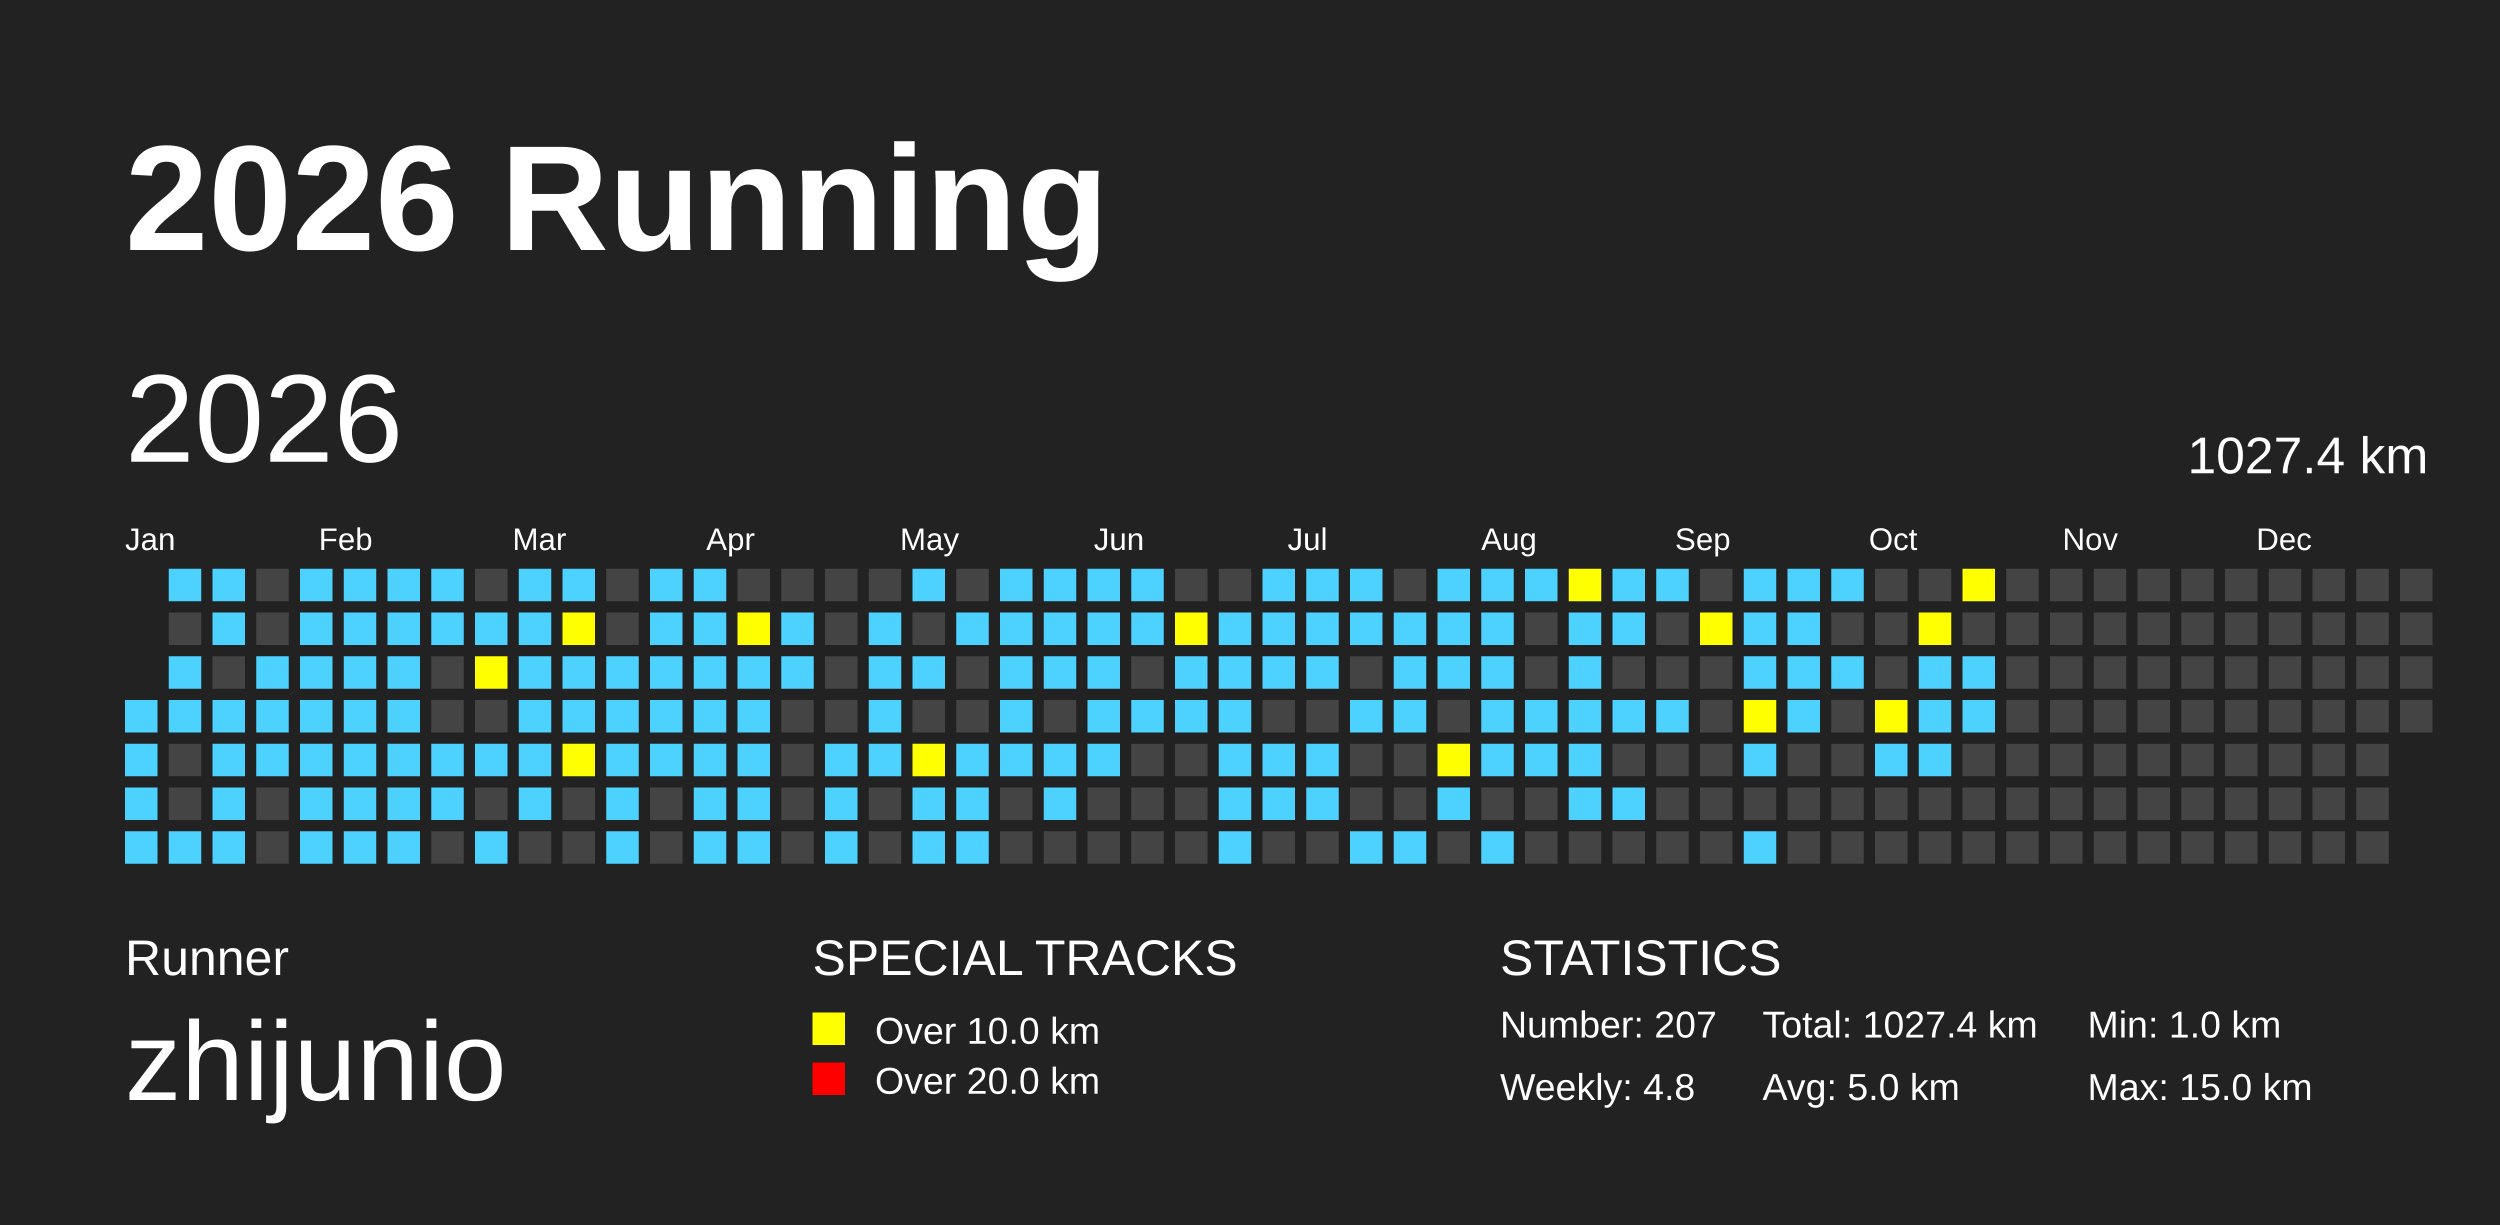
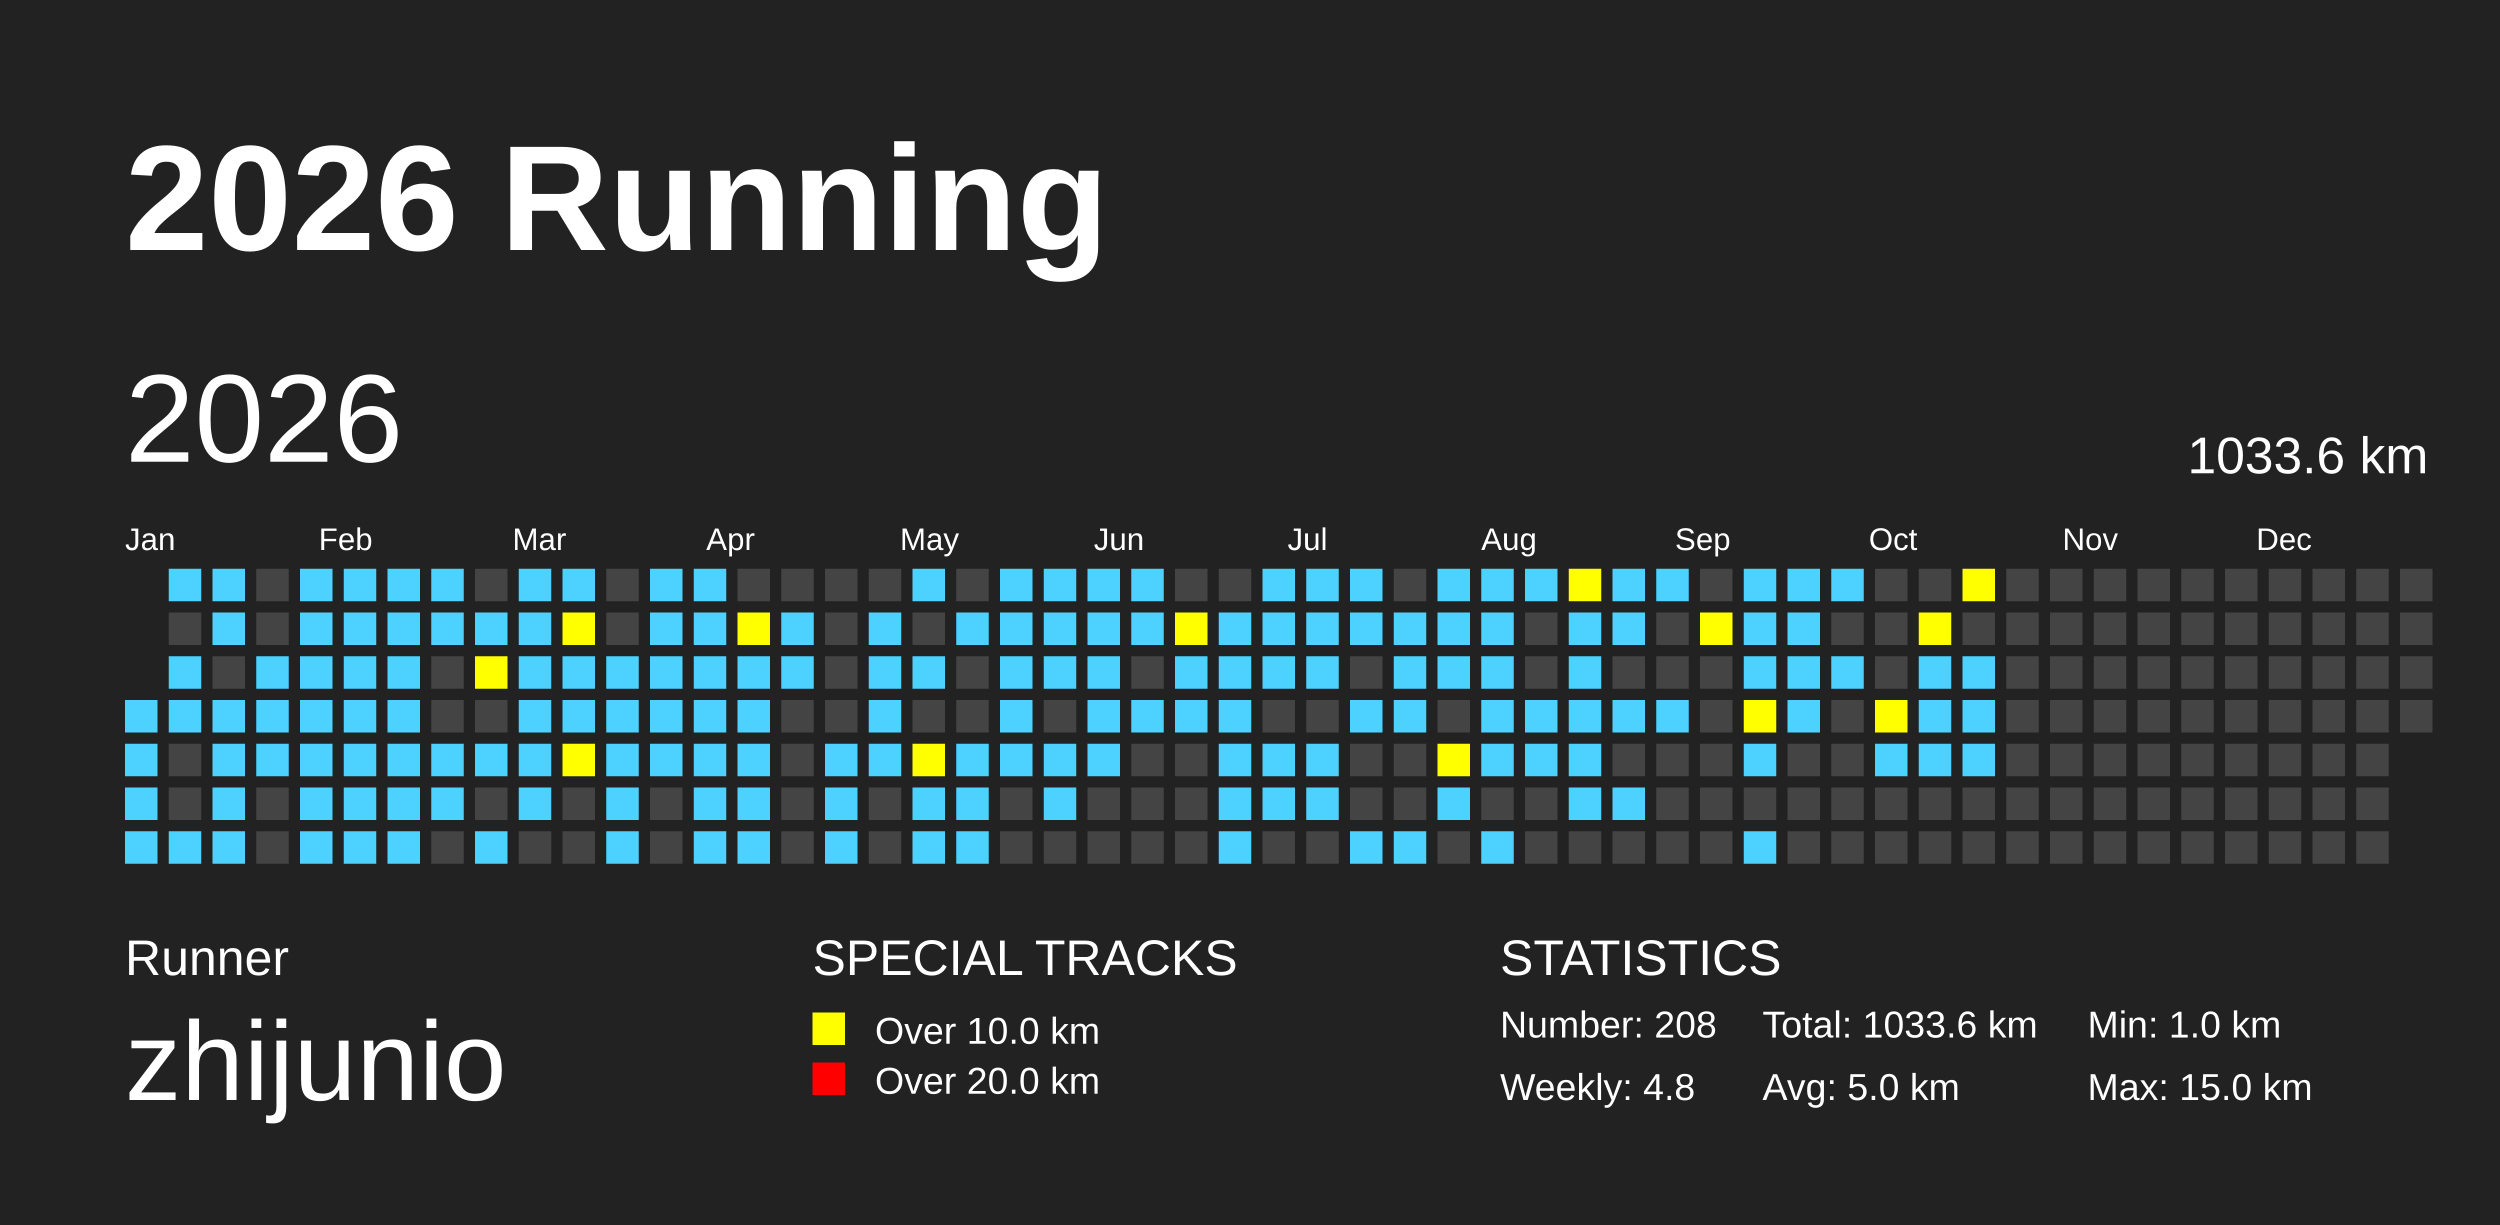
<svg xmlns="http://www.w3.org/2000/svg" baseProfile="full" height="98mm" version="1.1" viewBox="0,0,200,98" width="200mm">
  <defs>
    <pattern height="2" id="indoor-stripe" patternUnits="userSpaceOnUse" width="2">
      <line stroke="white" stroke-opacity="0.45" stroke-width="0.5" x1="0" x2="2" y1="2" y2="0" />
    </pattern>
  </defs>
  <rect fill="#222222" height="98" width="200" x="0" y="0" />
  <text fill="#FFFFFF" style="font-size:12px; font-family:Arial; font-weight:bold;" x="10" y="20">2026 Running</text>
  <text fill="#FFFFFF" style="font-size:4px; font-family:Arial" x="10" y="78">Runner</text>
  <text fill="#FFFFFF" style="font-size:9px; font-family:Arial" x="10" y="88">zhijunio</text>
  <text fill="#FFFFFF" style="font-size:4px; font-family:Arial" x="65" y="78">SPECIAL TRACKS</text>
  <rect fill="yellow" height="2.6" width="2.6" x="65" y="81" />
  <text fill="#FFFFFF" style="font-size:3px; font-family:Arial" x="70" y="83.5">Over 10.0 km</text>
  <rect fill="red" height="2.6" width="2.6" x="65" y="85" />
  <text fill="#FFFFFF" style="font-size:3px; font-family:Arial" x="70" y="87.5">Over 20.0 km</text>
  <text fill="#FFFFFF" style="font-size:4px; font-family:Arial" x="120" y="78">STATISTICS</text>
-   <text fill="#FFFFFF" style="font-size:3px; font-family:Arial" x="120" y="83">Number: 207</text>
+   <text fill="#FFFFFF" style="font-size:3px; font-family:Arial" x="120" y="83">Number: 208</text>
  <text fill="#FFFFFF" style="font-size:3px; font-family:Arial" x="120" y="88">Weekly: 4.8</text>
-   <text fill="#FFFFFF" style="font-size:3px; font-family:Arial" x="141" y="83">Total: 1027.4 km</text>
+   <text fill="#FFFFFF" style="font-size:3px; font-family:Arial" x="141" y="83">Total: 1033.6 km</text>
  <text fill="#FFFFFF" style="font-size:3px; font-family:Arial" x="141" y="88">Avg: 5.0 km</text>
  <text fill="#FFFFFF" style="font-size:3px; font-family:Arial" x="167" y="83">Min: 1.0 km</text>
  <text fill="#FFFFFF" style="font-size:3px; font-family:Arial" x="167" y="88">Max: 15.0 km</text>
  <text dominant-baseline="hanging" fill="#FFFFFF" style="font-size:10.0px; font-family:Arial;" x="10" y="30">2026</text>
-   <text dominant-baseline="hanging" fill="#FFFFFF" style="font-size:4.125px; font-family:Arial;" x="175" y="35">1027.4 km</text>
+   <text dominant-baseline="hanging" fill="#FFFFFF" style="font-size:4.125px; font-family:Arial;" x="175" y="35">1033.6 km</text>
  <text fill="#FFFFFF" style="font-size:2.5px; font-family:Arial" x="10.0" y="44">Jan</text>
  <text fill="#FFFFFF" style="font-size:2.5px; font-family:Arial" x="25.5" y="44">Feb</text>
  <text fill="#FFFFFF" style="font-size:2.5px; font-family:Arial" x="41.0" y="44">Mar</text>
  <text fill="#FFFFFF" style="font-size:2.5px; font-family:Arial" x="56.5" y="44">Apr</text>
  <text fill="#FFFFFF" style="font-size:2.5px; font-family:Arial" x="72.0" y="44">May</text>
  <text fill="#FFFFFF" style="font-size:2.5px; font-family:Arial" x="87.5" y="44">Jun</text>
  <text fill="#FFFFFF" style="font-size:2.5px; font-family:Arial" x="103.0" y="44">Jul</text>
  <text fill="#FFFFFF" style="font-size:2.5px; font-family:Arial" x="118.5" y="44">Aug</text>
  <text fill="#FFFFFF" style="font-size:2.5px; font-family:Arial" x="134.0" y="44">Sep</text>
  <text fill="#FFFFFF" style="font-size:2.5px; font-family:Arial" x="149.5" y="44">Oct</text>
  <text fill="#FFFFFF" style="font-size:2.5px; font-family:Arial" x="165.0" y="44">Nov</text>
  <text fill="#FFFFFF" style="font-size:2.5px; font-family:Arial" x="180.5" y="44">Dec</text>
  <rect fill="#4DD2FF" height="2.6" width="2.6" x="10.0" y="56.0" />
  <rect fill="#4DD2FF" height="2.6" width="2.6" x="10.0" y="59.5" />
  <rect fill="#4DD2FF" height="2.6" width="2.6" x="10.0" y="63.0" />
  <rect fill="#4DD2FF" height="2.6" width="2.6" x="10.0" y="66.5" />
  <rect fill="#4DD2FF" height="2.6" width="2.6" x="13.5" y="45.5" />
  <rect fill="#444444" height="2.6" width="2.6" x="13.5" y="49.0" />
  <rect fill="#4DD2FF" height="2.6" width="2.6" x="13.5" y="52.5" />
  <rect fill="#4DD2FF" height="2.6" width="2.6" x="13.5" y="56.0" />
  <rect fill="#444444" height="2.6" width="2.6" x="13.5" y="59.5" />
  <rect fill="#444444" height="2.6" width="2.6" x="13.5" y="63.0" />
  <rect fill="#4DD2FF" height="2.6" width="2.6" x="13.5" y="66.5" />
  <rect fill="#4DD2FF" height="2.6" width="2.6" x="17.0" y="45.5" />
  <rect fill="#4DD2FF" height="2.6" width="2.6" x="17.0" y="49.0" />
  <rect fill="#444444" height="2.6" width="2.6" x="17.0" y="52.5" />
  <rect fill="#4DD2FF" height="2.6" width="2.6" x="17.0" y="56.0" />
  <rect fill="#4DD2FF" height="2.6" width="2.6" x="17.0" y="59.5" />
  <rect fill="#4DD2FF" height="2.6" width="2.6" x="17.0" y="63.0" />
  <rect fill="#4DD2FF" height="2.6" width="2.6" x="17.0" y="66.5" />
  <rect fill="#444444" height="2.6" width="2.6" x="20.5" y="45.5" />
  <rect fill="#444444" height="2.6" width="2.6" x="20.5" y="49.0" />
  <rect fill="#4DD2FF" height="2.6" width="2.6" x="20.5" y="52.5" />
  <rect fill="#4DD2FF" height="2.6" width="2.6" x="20.5" y="56.0" />
  <rect fill="#4DD2FF" height="2.6" width="2.6" x="20.5" y="59.5" />
  <rect fill="#444444" height="2.6" width="2.6" x="20.5" y="63.0" />
  <rect fill="#444444" height="2.6" width="2.6" x="20.5" y="66.5" />
  <rect fill="#4DD2FF" height="2.6" width="2.6" x="24.0" y="45.5" />
  <rect fill="#4DD2FF" height="2.6" width="2.6" x="24.0" y="49.0" />
  <rect fill="#4DD2FF" height="2.6" width="2.6" x="24.0" y="52.5" />
  <rect fill="#4DD2FF" height="2.6" width="2.6" x="24.0" y="56.0" />
  <rect fill="#4DD2FF" height="2.6" width="2.6" x="24.0" y="59.5" />
  <rect fill="#4DD2FF" height="2.6" width="2.6" x="24.0" y="63.0" />
  <rect fill="#4DD2FF" height="2.6" width="2.6" x="24.0" y="66.5" />
  <rect fill="#4DD2FF" height="2.6" width="2.6" x="27.5" y="45.5" />
  <rect fill="#4DD2FF" height="2.6" width="2.6" x="27.5" y="49.0" />
  <rect fill="#4DD2FF" height="2.6" width="2.6" x="27.5" y="52.5" />
  <rect fill="#4DD2FF" height="2.6" width="2.6" x="27.5" y="56.0" />
  <rect fill="#4DD2FF" height="2.6" width="2.6" x="27.5" y="59.5" />
  <rect fill="#4DD2FF" height="2.6" width="2.6" x="27.5" y="63.0" />
  <rect fill="#4DD2FF" height="2.6" width="2.6" x="27.5" y="66.5" />
  <rect fill="#4DD2FF" height="2.6" width="2.6" x="31.0" y="45.5" />
  <rect fill="#4DD2FF" height="2.6" width="2.6" x="31.0" y="49.0" />
  <rect fill="#4DD2FF" height="2.6" width="2.6" x="31.0" y="52.5" />
  <rect fill="#4DD2FF" height="2.6" width="2.6" x="31.0" y="56.0" />
  <rect fill="#4DD2FF" height="2.6" width="2.6" x="31.0" y="59.5" />
  <rect fill="#4DD2FF" height="2.6" width="2.6" x="31.0" y="63.0" />
  <rect fill="#4DD2FF" height="2.6" width="2.6" x="31.0" y="66.5" />
  <rect fill="#4DD2FF" height="2.6" width="2.6" x="34.5" y="45.5" />
  <rect fill="#4DD2FF" height="2.6" width="2.6" x="34.5" y="49.0" />
  <rect fill="#444444" height="2.6" width="2.6" x="34.5" y="52.5" />
  <rect fill="#444444" height="2.6" width="2.6" x="34.5" y="56.0" />
  <rect fill="#4DD2FF" height="2.6" width="2.6" x="34.5" y="59.5" />
  <rect fill="#4DD2FF" height="2.6" width="2.6" x="34.5" y="63.0" />
  <rect fill="#444444" height="2.6" width="2.6" x="34.5" y="66.5" />
  <rect fill="#444444" height="2.6" width="2.6" x="38.0" y="45.5" />
  <rect fill="#4DD2FF" height="2.6" width="2.6" x="38.0" y="49.0" />
  <rect fill="yellow" height="2.6" width="2.6" x="38.0" y="52.5" />
  <rect fill="#444444" height="2.6" width="2.6" x="38.0" y="56.0" />
  <rect fill="#4DD2FF" height="2.6" width="2.6" x="38.0" y="59.5" />
  <rect fill="#444444" height="2.6" width="2.6" x="38.0" y="63.0" />
  <rect fill="#4DD2FF" height="2.6" width="2.6" x="38.0" y="66.5" />
  <rect fill="#4DD2FF" height="2.6" width="2.6" x="41.5" y="45.5" />
  <rect fill="#4DD2FF" height="2.6" width="2.6" x="41.5" y="49.0" />
  <rect fill="#4DD2FF" height="2.6" width="2.6" x="41.5" y="52.5" />
  <rect fill="#4DD2FF" height="2.6" width="2.6" x="41.5" y="56.0" />
  <rect fill="#4DD2FF" height="2.6" width="2.6" x="41.5" y="59.5" />
  <rect fill="#4DD2FF" height="2.6" width="2.6" x="41.5" y="63.0" />
  <rect fill="#444444" height="2.6" width="2.6" x="41.5" y="66.5" />
  <rect fill="#4DD2FF" height="2.6" width="2.6" x="45.0" y="45.5" />
  <rect fill="yellow" height="2.6" width="2.6" x="45.0" y="49.0" />
  <rect fill="#4DD2FF" height="2.6" width="2.6" x="45.0" y="52.5" />
  <rect fill="#4DD2FF" height="2.6" width="2.6" x="45.0" y="56.0" />
  <rect fill="yellow" height="2.6" width="2.6" x="45.0" y="59.5" />
  <rect fill="#444444" height="2.6" width="2.6" x="45.0" y="63.0" />
  <rect fill="#444444" height="2.6" width="2.6" x="45.0" y="66.5" />
  <rect fill="#444444" height="2.6" width="2.6" x="48.5" y="45.5" />
  <rect fill="#444444" height="2.6" width="2.6" x="48.5" y="49.0" />
  <rect fill="#4DD2FF" height="2.6" width="2.6" x="48.5" y="52.5" />
  <rect fill="#4DD2FF" height="2.6" width="2.6" x="48.5" y="56.0" />
  <rect fill="#4DD2FF" height="2.6" width="2.6" x="48.5" y="59.5" />
  <rect fill="#4DD2FF" height="2.6" width="2.6" x="48.5" y="63.0" />
  <rect fill="#4DD2FF" height="2.6" width="2.6" x="48.5" y="66.5" />
  <rect fill="#4DD2FF" height="2.6" width="2.6" x="52.0" y="45.5" />
  <rect fill="#4DD2FF" height="2.6" width="2.6" x="52.0" y="49.0" />
  <rect fill="#4DD2FF" height="2.6" width="2.6" x="52.0" y="52.5" />
  <rect fill="#4DD2FF" height="2.6" width="2.6" x="52.0" y="56.0" />
  <rect fill="#4DD2FF" height="2.6" width="2.6" x="52.0" y="59.5" />
  <rect fill="#444444" height="2.6" width="2.6" x="52.0" y="63.0" />
  <rect fill="#444444" height="2.6" width="2.6" x="52.0" y="66.5" />
  <rect fill="#4DD2FF" height="2.6" width="2.6" x="55.5" y="45.5" />
  <rect fill="#4DD2FF" height="2.6" width="2.6" x="55.5" y="49.0" />
  <rect fill="#4DD2FF" height="2.6" width="2.6" x="55.5" y="52.5" />
  <rect fill="#4DD2FF" height="2.6" width="2.6" x="55.5" y="56.0" />
  <rect fill="#4DD2FF" height="2.6" width="2.6" x="55.5" y="59.5" />
  <rect fill="#4DD2FF" height="2.6" width="2.6" x="55.5" y="63.0" />
  <rect fill="#4DD2FF" height="2.6" width="2.6" x="55.5" y="66.5" />
  <rect fill="#444444" height="2.6" width="2.6" x="59.0" y="45.5" />
  <rect fill="yellow" height="2.6" width="2.6" x="59.0" y="49.0" />
  <rect fill="#4DD2FF" height="2.6" width="2.6" x="59.0" y="52.5" />
  <rect fill="#4DD2FF" height="2.6" width="2.6" x="59.0" y="56.0" />
  <rect fill="#4DD2FF" height="2.6" width="2.6" x="59.0" y="59.5" />
  <rect fill="#4DD2FF" height="2.6" width="2.6" x="59.0" y="63.0" />
  <rect fill="#4DD2FF" height="2.6" width="2.6" x="59.0" y="66.5" />
  <rect fill="#444444" height="2.6" width="2.6" x="62.5" y="45.5" />
  <rect fill="#4DD2FF" height="2.6" width="2.6" x="62.5" y="49.0" />
  <rect fill="#4DD2FF" height="2.6" width="2.6" x="62.5" y="52.5" />
  <rect fill="#444444" height="2.6" width="2.6" x="62.5" y="56.0" />
  <rect fill="#444444" height="2.6" width="2.6" x="62.5" y="59.5" />
  <rect fill="#444444" height="2.6" width="2.6" x="62.5" y="63.0" />
  <rect fill="#444444" height="2.6" width="2.6" x="62.5" y="66.5" />
  <rect fill="#444444" height="2.6" width="2.6" x="66.0" y="45.5" />
  <rect fill="#444444" height="2.6" width="2.6" x="66.0" y="49.0" />
  <rect fill="#444444" height="2.6" width="2.6" x="66.0" y="52.5" />
  <rect fill="#444444" height="2.6" width="2.6" x="66.0" y="56.0" />
  <rect fill="#4DD2FF" height="2.6" width="2.6" x="66.0" y="59.5" />
  <rect fill="#4DD2FF" height="2.6" width="2.6" x="66.0" y="63.0" />
  <rect fill="#4DD2FF" height="2.6" width="2.6" x="66.0" y="66.5" />
  <rect fill="#444444" height="2.6" width="2.6" x="69.5" y="45.5" />
  <rect fill="#4DD2FF" height="2.6" width="2.6" x="69.5" y="49.0" />
  <rect fill="#4DD2FF" height="2.6" width="2.6" x="69.5" y="52.5" />
  <rect fill="#4DD2FF" height="2.6" width="2.6" x="69.5" y="56.0" />
  <rect fill="#4DD2FF" height="2.6" width="2.6" x="69.5" y="59.5" />
  <rect fill="#444444" height="2.6" width="2.6" x="69.5" y="63.0" />
  <rect fill="#444444" height="2.6" width="2.6" x="69.5" y="66.5" />
  <rect fill="#4DD2FF" height="2.6" width="2.6" x="73.0" y="45.5" />
  <rect fill="#444444" height="2.6" width="2.6" x="73.0" y="49.0" />
  <rect fill="#4DD2FF" height="2.6" width="2.6" x="73.0" y="52.5" />
  <rect fill="#444444" height="2.6" width="2.6" x="73.0" y="56.0" />
  <rect fill="yellow" height="2.6" width="2.6" x="73.0" y="59.5" />
  <rect fill="#4DD2FF" height="2.6" width="2.6" x="73.0" y="63.0" />
  <rect fill="#4DD2FF" height="2.6" width="2.6" x="73.0" y="66.5" />
  <rect fill="#444444" height="2.6" width="2.6" x="76.5" y="45.5" />
  <rect fill="#4DD2FF" height="2.6" width="2.6" x="76.5" y="49.0" />
  <rect fill="#444444" height="2.6" width="2.6" x="76.5" y="52.5" />
  <rect fill="#444444" height="2.6" width="2.6" x="76.5" y="56.0" />
  <rect fill="#4DD2FF" height="2.6" width="2.6" x="76.5" y="59.5" />
  <rect fill="#4DD2FF" height="2.6" width="2.6" x="76.5" y="63.0" />
  <rect fill="#4DD2FF" height="2.6" width="2.6" x="76.5" y="66.5" />
  <rect fill="#4DD2FF" height="2.6" width="2.6" x="80.0" y="45.5" />
  <rect fill="#4DD2FF" height="2.6" width="2.6" x="80.0" y="49.0" />
  <rect fill="#4DD2FF" height="2.6" width="2.6" x="80.0" y="52.5" />
  <rect fill="#4DD2FF" height="2.6" width="2.6" x="80.0" y="56.0" />
  <rect fill="#4DD2FF" height="2.6" width="2.6" x="80.0" y="59.5" />
  <rect fill="#444444" height="2.6" width="2.6" x="80.0" y="63.0" />
  <rect fill="#444444" height="2.6" width="2.6" x="80.0" y="66.5" />
  <rect fill="#4DD2FF" height="2.6" width="2.6" x="83.5" y="45.5" />
  <rect fill="#4DD2FF" height="2.6" width="2.6" x="83.5" y="49.0" />
  <rect fill="#4DD2FF" height="2.6" width="2.6" x="83.5" y="52.5" />
  <rect fill="#444444" height="2.6" width="2.6" x="83.5" y="56.0" />
  <rect fill="#4DD2FF" height="2.6" width="2.6" x="83.5" y="59.5" />
  <rect fill="#4DD2FF" height="2.6" width="2.6" x="83.5" y="63.0" />
  <rect fill="#444444" height="2.6" width="2.6" x="83.5" y="66.5" />
  <rect fill="#4DD2FF" height="2.6" width="2.6" x="87.0" y="45.5" />
  <rect fill="#4DD2FF" height="2.6" width="2.6" x="87.0" y="49.0" />
  <rect fill="#4DD2FF" height="2.6" width="2.6" x="87.0" y="52.5" />
  <rect fill="#4DD2FF" height="2.6" width="2.6" x="87.0" y="56.0" />
  <rect fill="#4DD2FF" height="2.6" width="2.6" x="87.0" y="59.5" />
  <rect fill="#444444" height="2.6" width="2.6" x="87.0" y="63.0" />
  <rect fill="#444444" height="2.6" width="2.6" x="87.0" y="66.5" />
  <rect fill="#4DD2FF" height="2.6" width="2.6" x="90.5" y="45.5" />
  <rect fill="#4DD2FF" height="2.6" width="2.6" x="90.5" y="49.0" />
  <rect fill="#444444" height="2.6" width="2.6" x="90.5" y="52.5" />
  <rect fill="#4DD2FF" height="2.6" width="2.6" x="90.5" y="56.0" />
  <rect fill="#444444" height="2.6" width="2.6" x="90.5" y="59.5" />
  <rect fill="#444444" height="2.6" width="2.6" x="90.5" y="63.0" />
  <rect fill="#444444" height="2.6" width="2.6" x="90.5" y="66.5" />
  <rect fill="#444444" height="2.6" width="2.6" x="94.0" y="45.5" />
  <rect fill="yellow" height="2.6" width="2.6" x="94.0" y="49.0" />
  <rect fill="#4DD2FF" height="2.6" width="2.6" x="94.0" y="52.5" />
  <rect fill="#4DD2FF" height="2.6" width="2.6" x="94.0" y="56.0" />
  <rect fill="#444444" height="2.6" width="2.6" x="94.0" y="59.5" />
  <rect fill="#444444" height="2.6" width="2.6" x="94.0" y="63.0" />
  <rect fill="#444444" height="2.6" width="2.6" x="94.0" y="66.5" />
  <rect fill="#444444" height="2.6" width="2.6" x="97.5" y="45.5" />
  <rect fill="#4DD2FF" height="2.6" width="2.6" x="97.5" y="49.0" />
  <rect fill="#4DD2FF" height="2.6" width="2.6" x="97.5" y="52.5" />
  <rect fill="#4DD2FF" height="2.6" width="2.6" x="97.5" y="56.0" />
  <rect fill="#4DD2FF" height="2.6" width="2.6" x="97.5" y="59.5" />
  <rect fill="#4DD2FF" height="2.6" width="2.6" x="97.5" y="63.0" />
  <rect fill="#4DD2FF" height="2.6" width="2.6" x="97.5" y="66.5" />
  <rect fill="#4DD2FF" height="2.6" width="2.6" x="101.0" y="45.5" />
  <rect fill="#4DD2FF" height="2.6" width="2.6" x="101.0" y="49.0" />
  <rect fill="#4DD2FF" height="2.6" width="2.6" x="101.0" y="52.5" />
  <rect fill="#444444" height="2.6" width="2.6" x="101.0" y="56.0" />
  <rect fill="#4DD2FF" height="2.6" width="2.6" x="101.0" y="59.5" />
  <rect fill="#4DD2FF" height="2.6" width="2.6" x="101.0" y="63.0" />
  <rect fill="#444444" height="2.6" width="2.6" x="101.0" y="66.5" />
  <rect fill="#4DD2FF" height="2.6" width="2.6" x="104.5" y="45.5" />
  <rect fill="#4DD2FF" height="2.6" width="2.6" x="104.5" y="49.0" />
  <rect fill="#4DD2FF" height="2.6" width="2.6" x="104.5" y="52.5" />
  <rect fill="#444444" height="2.6" width="2.6" x="104.5" y="56.0" />
  <rect fill="#4DD2FF" height="2.6" width="2.6" x="104.5" y="59.5" />
  <rect fill="#4DD2FF" height="2.6" width="2.6" x="104.5" y="63.0" />
  <rect fill="#444444" height="2.6" width="2.6" x="104.5" y="66.5" />
  <rect fill="#4DD2FF" height="2.6" width="2.6" x="108.0" y="45.5" />
  <rect fill="#4DD2FF" height="2.6" width="2.6" x="108.0" y="49.0" />
  <rect fill="#444444" height="2.6" width="2.6" x="108.0" y="52.5" />
  <rect fill="#4DD2FF" height="2.6" width="2.6" x="108.0" y="56.0" />
  <rect fill="#444444" height="2.6" width="2.6" x="108.0" y="59.5" />
  <rect fill="#444444" height="2.6" width="2.6" x="108.0" y="63.0" />
  <rect fill="#4DD2FF" height="2.6" width="2.6" x="108.0" y="66.5" />
  <rect fill="#444444" height="2.6" width="2.6" x="111.5" y="45.5" />
  <rect fill="#4DD2FF" height="2.6" width="2.6" x="111.5" y="49.0" />
  <rect fill="#4DD2FF" height="2.6" width="2.6" x="111.5" y="52.5" />
  <rect fill="#4DD2FF" height="2.6" width="2.6" x="111.5" y="56.0" />
  <rect fill="#444444" height="2.6" width="2.6" x="111.5" y="59.5" />
  <rect fill="#444444" height="2.6" width="2.6" x="111.5" y="63.0" />
  <rect fill="#4DD2FF" height="2.6" width="2.6" x="111.5" y="66.5" />
  <rect fill="#4DD2FF" height="2.6" width="2.6" x="115.0" y="45.5" />
  <rect fill="#4DD2FF" height="2.6" width="2.6" x="115.0" y="49.0" />
  <rect fill="#4DD2FF" height="2.6" width="2.6" x="115.0" y="52.5" />
  <rect fill="#444444" height="2.6" width="2.6" x="115.0" y="56.0" />
  <rect fill="yellow" height="2.6" width="2.6" x="115.0" y="59.5" />
  <rect fill="#4DD2FF" height="2.6" width="2.6" x="115.0" y="63.0" />
  <rect fill="#444444" height="2.6" width="2.6" x="115.0" y="66.5" />
  <rect fill="#4DD2FF" height="2.6" width="2.6" x="118.5" y="45.5" />
  <rect fill="#4DD2FF" height="2.6" width="2.6" x="118.5" y="49.0" />
  <rect fill="#4DD2FF" height="2.6" width="2.6" x="118.5" y="52.5" />
  <rect fill="#4DD2FF" height="2.6" width="2.6" x="118.5" y="56.0" />
  <rect fill="#4DD2FF" height="2.6" width="2.6" x="118.5" y="59.5" />
  <rect fill="#444444" height="2.6" width="2.6" x="118.5" y="63.0" />
  <rect fill="#4DD2FF" height="2.6" width="2.6" x="118.5" y="66.5" />
  <rect fill="#4DD2FF" height="2.6" width="2.6" x="122.0" y="45.5" />
  <rect fill="#444444" height="2.6" width="2.6" x="122.0" y="49.0" />
  <rect fill="#444444" height="2.6" width="2.6" x="122.0" y="52.5" />
  <rect fill="#4DD2FF" height="2.6" width="2.6" x="122.0" y="56.0" />
  <rect fill="#4DD2FF" height="2.6" width="2.6" x="122.0" y="59.5" />
  <rect fill="#444444" height="2.6" width="2.6" x="122.0" y="63.0" />
  <rect fill="#444444" height="2.6" width="2.6" x="122.0" y="66.5" />
  <rect fill="yellow" height="2.6" width="2.6" x="125.5" y="45.5" />
  <rect fill="#4DD2FF" height="2.6" width="2.6" x="125.5" y="49.0" />
  <rect fill="#4DD2FF" height="2.6" width="2.6" x="125.5" y="52.5" />
  <rect fill="#4DD2FF" height="2.6" width="2.6" x="125.5" y="56.0" />
  <rect fill="#4DD2FF" height="2.6" width="2.6" x="125.5" y="59.5" />
  <rect fill="#4DD2FF" height="2.6" width="2.6" x="125.5" y="63.0" />
  <rect fill="#444444" height="2.6" width="2.6" x="125.5" y="66.5" />
  <rect fill="#4DD2FF" height="2.6" width="2.6" x="129.0" y="45.5" />
  <rect fill="#4DD2FF" height="2.6" width="2.6" x="129.0" y="49.0" />
  <rect fill="#444444" height="2.6" width="2.6" x="129.0" y="52.5" />
  <rect fill="#4DD2FF" height="2.6" width="2.6" x="129.0" y="56.0" />
  <rect fill="#444444" height="2.6" width="2.6" x="129.0" y="59.5" />
  <rect fill="#4DD2FF" height="2.6" width="2.6" x="129.0" y="63.0" />
  <rect fill="#444444" height="2.6" width="2.6" x="129.0" y="66.5" />
  <rect fill="#4DD2FF" height="2.6" width="2.6" x="132.5" y="45.5" />
  <rect fill="#444444" height="2.6" width="2.6" x="132.5" y="49.0" />
  <rect fill="#444444" height="2.6" width="2.6" x="132.5" y="52.5" />
  <rect fill="#4DD2FF" height="2.6" width="2.6" x="132.5" y="56.0" />
  <rect fill="#444444" height="2.6" width="2.6" x="132.5" y="59.5" />
  <rect fill="#444444" height="2.6" width="2.6" x="132.5" y="63.0" />
  <rect fill="#444444" height="2.6" width="2.6" x="132.5" y="66.5" />
  <rect fill="#444444" height="2.6" width="2.6" x="136.0" y="45.5" />
  <rect fill="yellow" height="2.6" width="2.6" x="136.0" y="49.0" />
  <rect fill="#444444" height="2.6" width="2.6" x="136.0" y="52.5" />
  <rect fill="#444444" height="2.6" width="2.6" x="136.0" y="56.0" />
  <rect fill="#444444" height="2.6" width="2.6" x="136.0" y="59.5" />
  <rect fill="#444444" height="2.6" width="2.6" x="136.0" y="63.0" />
  <rect fill="#444444" height="2.6" width="2.6" x="136.0" y="66.5" />
  <rect fill="#4DD2FF" height="2.6" width="2.6" x="139.5" y="45.5" />
  <rect fill="#4DD2FF" height="2.6" width="2.6" x="139.5" y="49.0" />
  <rect fill="#4DD2FF" height="2.6" width="2.6" x="139.5" y="52.5" />
  <rect fill="yellow" height="2.6" width="2.6" x="139.5" y="56.0" />
  <rect fill="#4DD2FF" height="2.6" width="2.6" x="139.5" y="59.5" />
  <rect fill="#444444" height="2.6" width="2.6" x="139.5" y="63.0" />
  <rect fill="#4DD2FF" height="2.6" width="2.6" x="139.5" y="66.5" />
  <rect fill="#4DD2FF" height="2.6" width="2.6" x="143.0" y="45.5" />
  <rect fill="#4DD2FF" height="2.6" width="2.6" x="143.0" y="49.0" />
  <rect fill="#4DD2FF" height="2.6" width="2.6" x="143.0" y="52.5" />
  <rect fill="#4DD2FF" height="2.6" width="2.6" x="143.0" y="56.0" />
  <rect fill="#444444" height="2.6" width="2.6" x="143.0" y="59.5" />
  <rect fill="#444444" height="2.6" width="2.6" x="143.0" y="63.0" />
  <rect fill="#444444" height="2.6" width="2.6" x="143.0" y="66.5" />
  <rect fill="#4DD2FF" height="2.6" width="2.6" x="146.5" y="45.5" />
  <rect fill="#444444" height="2.6" width="2.6" x="146.5" y="49.0" />
  <rect fill="#4DD2FF" height="2.6" width="2.6" x="146.5" y="52.5" />
  <rect fill="#444444" height="2.6" width="2.6" x="146.5" y="56.0" />
  <rect fill="#444444" height="2.6" width="2.6" x="146.5" y="59.5" />
  <rect fill="#444444" height="2.6" width="2.6" x="146.5" y="63.0" />
  <rect fill="#444444" height="2.6" width="2.6" x="146.5" y="66.5" />
  <rect fill="#444444" height="2.6" width="2.6" x="150.0" y="45.5" />
  <rect fill="#444444" height="2.6" width="2.6" x="150.0" y="49.0" />
  <rect fill="#444444" height="2.6" width="2.6" x="150.0" y="52.5" />
  <rect fill="yellow" height="2.6" width="2.6" x="150.0" y="56.0" />
  <rect fill="#4DD2FF" height="2.6" width="2.6" x="150.0" y="59.5" />
  <rect fill="#444444" height="2.6" width="2.6" x="150.0" y="63.0" />
  <rect fill="#444444" height="2.6" width="2.6" x="150.0" y="66.5" />
  <rect fill="#444444" height="2.6" width="2.6" x="153.5" y="45.5" />
  <rect fill="yellow" height="2.6" width="2.6" x="153.5" y="49.0" />
  <rect fill="#4DD2FF" height="2.6" width="2.6" x="153.5" y="52.5" />
  <rect fill="#4DD2FF" height="2.6" width="2.6" x="153.5" y="56.0" />
  <rect fill="#4DD2FF" height="2.6" width="2.6" x="153.5" y="59.5" />
  <rect fill="#444444" height="2.6" width="2.6" x="153.5" y="63.0" />
  <rect fill="#444444" height="2.6" width="2.6" x="153.5" y="66.5" />
  <rect fill="yellow" height="2.6" width="2.6" x="157.0" y="45.5" />
  <rect fill="#444444" height="2.6" width="2.6" x="157.0" y="49.0" />
  <rect fill="#4DD2FF" height="2.6" width="2.6" x="157.0" y="52.5" />
  <rect fill="#4DD2FF" height="2.6" width="2.6" x="157.0" y="56.0" />
-   <rect fill="#444444" height="2.6" width="2.6" x="157.0" y="59.5" />
+   <rect fill="#4DD2FF" height="2.6" width="2.6" x="157.0" y="59.5" />
  <rect fill="#444444" height="2.6" width="2.6" x="157.0" y="63.0" />
  <rect fill="#444444" height="2.6" width="2.6" x="157.0" y="66.5" />
  <rect fill="#444444" height="2.6" width="2.6" x="160.5" y="45.5" />
  <rect fill="#444444" height="2.6" width="2.6" x="160.5" y="49.0" />
  <rect fill="#444444" height="2.6" width="2.6" x="160.5" y="52.5" />
  <rect fill="#444444" height="2.6" width="2.6" x="160.5" y="56.0" />
  <rect fill="#444444" height="2.6" width="2.6" x="160.5" y="59.5" />
  <rect fill="#444444" height="2.6" width="2.6" x="160.5" y="63.0" />
  <rect fill="#444444" height="2.6" width="2.6" x="160.5" y="66.5" />
  <rect fill="#444444" height="2.6" width="2.6" x="164.0" y="45.5" />
  <rect fill="#444444" height="2.6" width="2.6" x="164.0" y="49.0" />
  <rect fill="#444444" height="2.6" width="2.6" x="164.0" y="52.5" />
  <rect fill="#444444" height="2.6" width="2.6" x="164.0" y="56.0" />
  <rect fill="#444444" height="2.6" width="2.6" x="164.0" y="59.5" />
  <rect fill="#444444" height="2.6" width="2.6" x="164.0" y="63.0" />
  <rect fill="#444444" height="2.6" width="2.6" x="164.0" y="66.5" />
  <rect fill="#444444" height="2.6" width="2.6" x="167.5" y="45.5" />
  <rect fill="#444444" height="2.6" width="2.6" x="167.5" y="49.0" />
  <rect fill="#444444" height="2.6" width="2.6" x="167.5" y="52.5" />
  <rect fill="#444444" height="2.6" width="2.6" x="167.5" y="56.0" />
  <rect fill="#444444" height="2.6" width="2.6" x="167.5" y="59.5" />
  <rect fill="#444444" height="2.6" width="2.6" x="167.5" y="63.0" />
  <rect fill="#444444" height="2.6" width="2.6" x="167.5" y="66.5" />
  <rect fill="#444444" height="2.6" width="2.6" x="171.0" y="45.5" />
  <rect fill="#444444" height="2.6" width="2.6" x="171.0" y="49.0" />
  <rect fill="#444444" height="2.6" width="2.6" x="171.0" y="52.5" />
  <rect fill="#444444" height="2.6" width="2.6" x="171.0" y="56.0" />
  <rect fill="#444444" height="2.6" width="2.6" x="171.0" y="59.5" />
  <rect fill="#444444" height="2.6" width="2.6" x="171.0" y="63.0" />
  <rect fill="#444444" height="2.6" width="2.6" x="171.0" y="66.5" />
  <rect fill="#444444" height="2.6" width="2.6" x="174.5" y="45.5" />
  <rect fill="#444444" height="2.6" width="2.6" x="174.5" y="49.0" />
  <rect fill="#444444" height="2.6" width="2.6" x="174.5" y="52.5" />
  <rect fill="#444444" height="2.6" width="2.6" x="174.5" y="56.0" />
  <rect fill="#444444" height="2.6" width="2.6" x="174.5" y="59.5" />
  <rect fill="#444444" height="2.6" width="2.6" x="174.5" y="63.0" />
  <rect fill="#444444" height="2.6" width="2.6" x="174.5" y="66.5" />
  <rect fill="#444444" height="2.6" width="2.6" x="178.0" y="45.5" />
  <rect fill="#444444" height="2.6" width="2.6" x="178.0" y="49.0" />
  <rect fill="#444444" height="2.6" width="2.6" x="178.0" y="52.5" />
  <rect fill="#444444" height="2.6" width="2.6" x="178.0" y="56.0" />
  <rect fill="#444444" height="2.6" width="2.6" x="178.0" y="59.5" />
  <rect fill="#444444" height="2.6" width="2.6" x="178.0" y="63.0" />
  <rect fill="#444444" height="2.6" width="2.6" x="178.0" y="66.5" />
  <rect fill="#444444" height="2.6" width="2.6" x="181.5" y="45.5" />
  <rect fill="#444444" height="2.6" width="2.6" x="181.5" y="49.0" />
  <rect fill="#444444" height="2.6" width="2.6" x="181.5" y="52.5" />
  <rect fill="#444444" height="2.6" width="2.6" x="181.5" y="56.0" />
  <rect fill="#444444" height="2.6" width="2.6" x="181.5" y="59.5" />
  <rect fill="#444444" height="2.6" width="2.6" x="181.5" y="63.0" />
  <rect fill="#444444" height="2.6" width="2.6" x="181.5" y="66.5" />
  <rect fill="#444444" height="2.6" width="2.6" x="185.0" y="45.5" />
  <rect fill="#444444" height="2.6" width="2.6" x="185.0" y="49.0" />
  <rect fill="#444444" height="2.6" width="2.6" x="185.0" y="52.5" />
  <rect fill="#444444" height="2.6" width="2.6" x="185.0" y="56.0" />
  <rect fill="#444444" height="2.6" width="2.6" x="185.0" y="59.5" />
  <rect fill="#444444" height="2.6" width="2.6" x="185.0" y="63.0" />
  <rect fill="#444444" height="2.6" width="2.6" x="185.0" y="66.5" />
  <rect fill="#444444" height="2.6" width="2.6" x="188.5" y="45.5" />
  <rect fill="#444444" height="2.6" width="2.6" x="188.5" y="49.0" />
  <rect fill="#444444" height="2.6" width="2.6" x="188.5" y="52.5" />
  <rect fill="#444444" height="2.6" width="2.6" x="188.5" y="56.0" />
  <rect fill="#444444" height="2.6" width="2.6" x="188.5" y="59.5" />
  <rect fill="#444444" height="2.6" width="2.6" x="188.5" y="63.0" />
  <rect fill="#444444" height="2.6" width="2.6" x="188.5" y="66.5" />
  <rect fill="#444444" height="2.6" width="2.6" x="192.0" y="45.5" />
  <rect fill="#444444" height="2.6" width="2.6" x="192.0" y="49.0" />
  <rect fill="#444444" height="2.6" width="2.6" x="192.0" y="52.5" />
  <rect fill="#444444" height="2.6" width="2.6" x="192.0" y="56.0" />
</svg>
